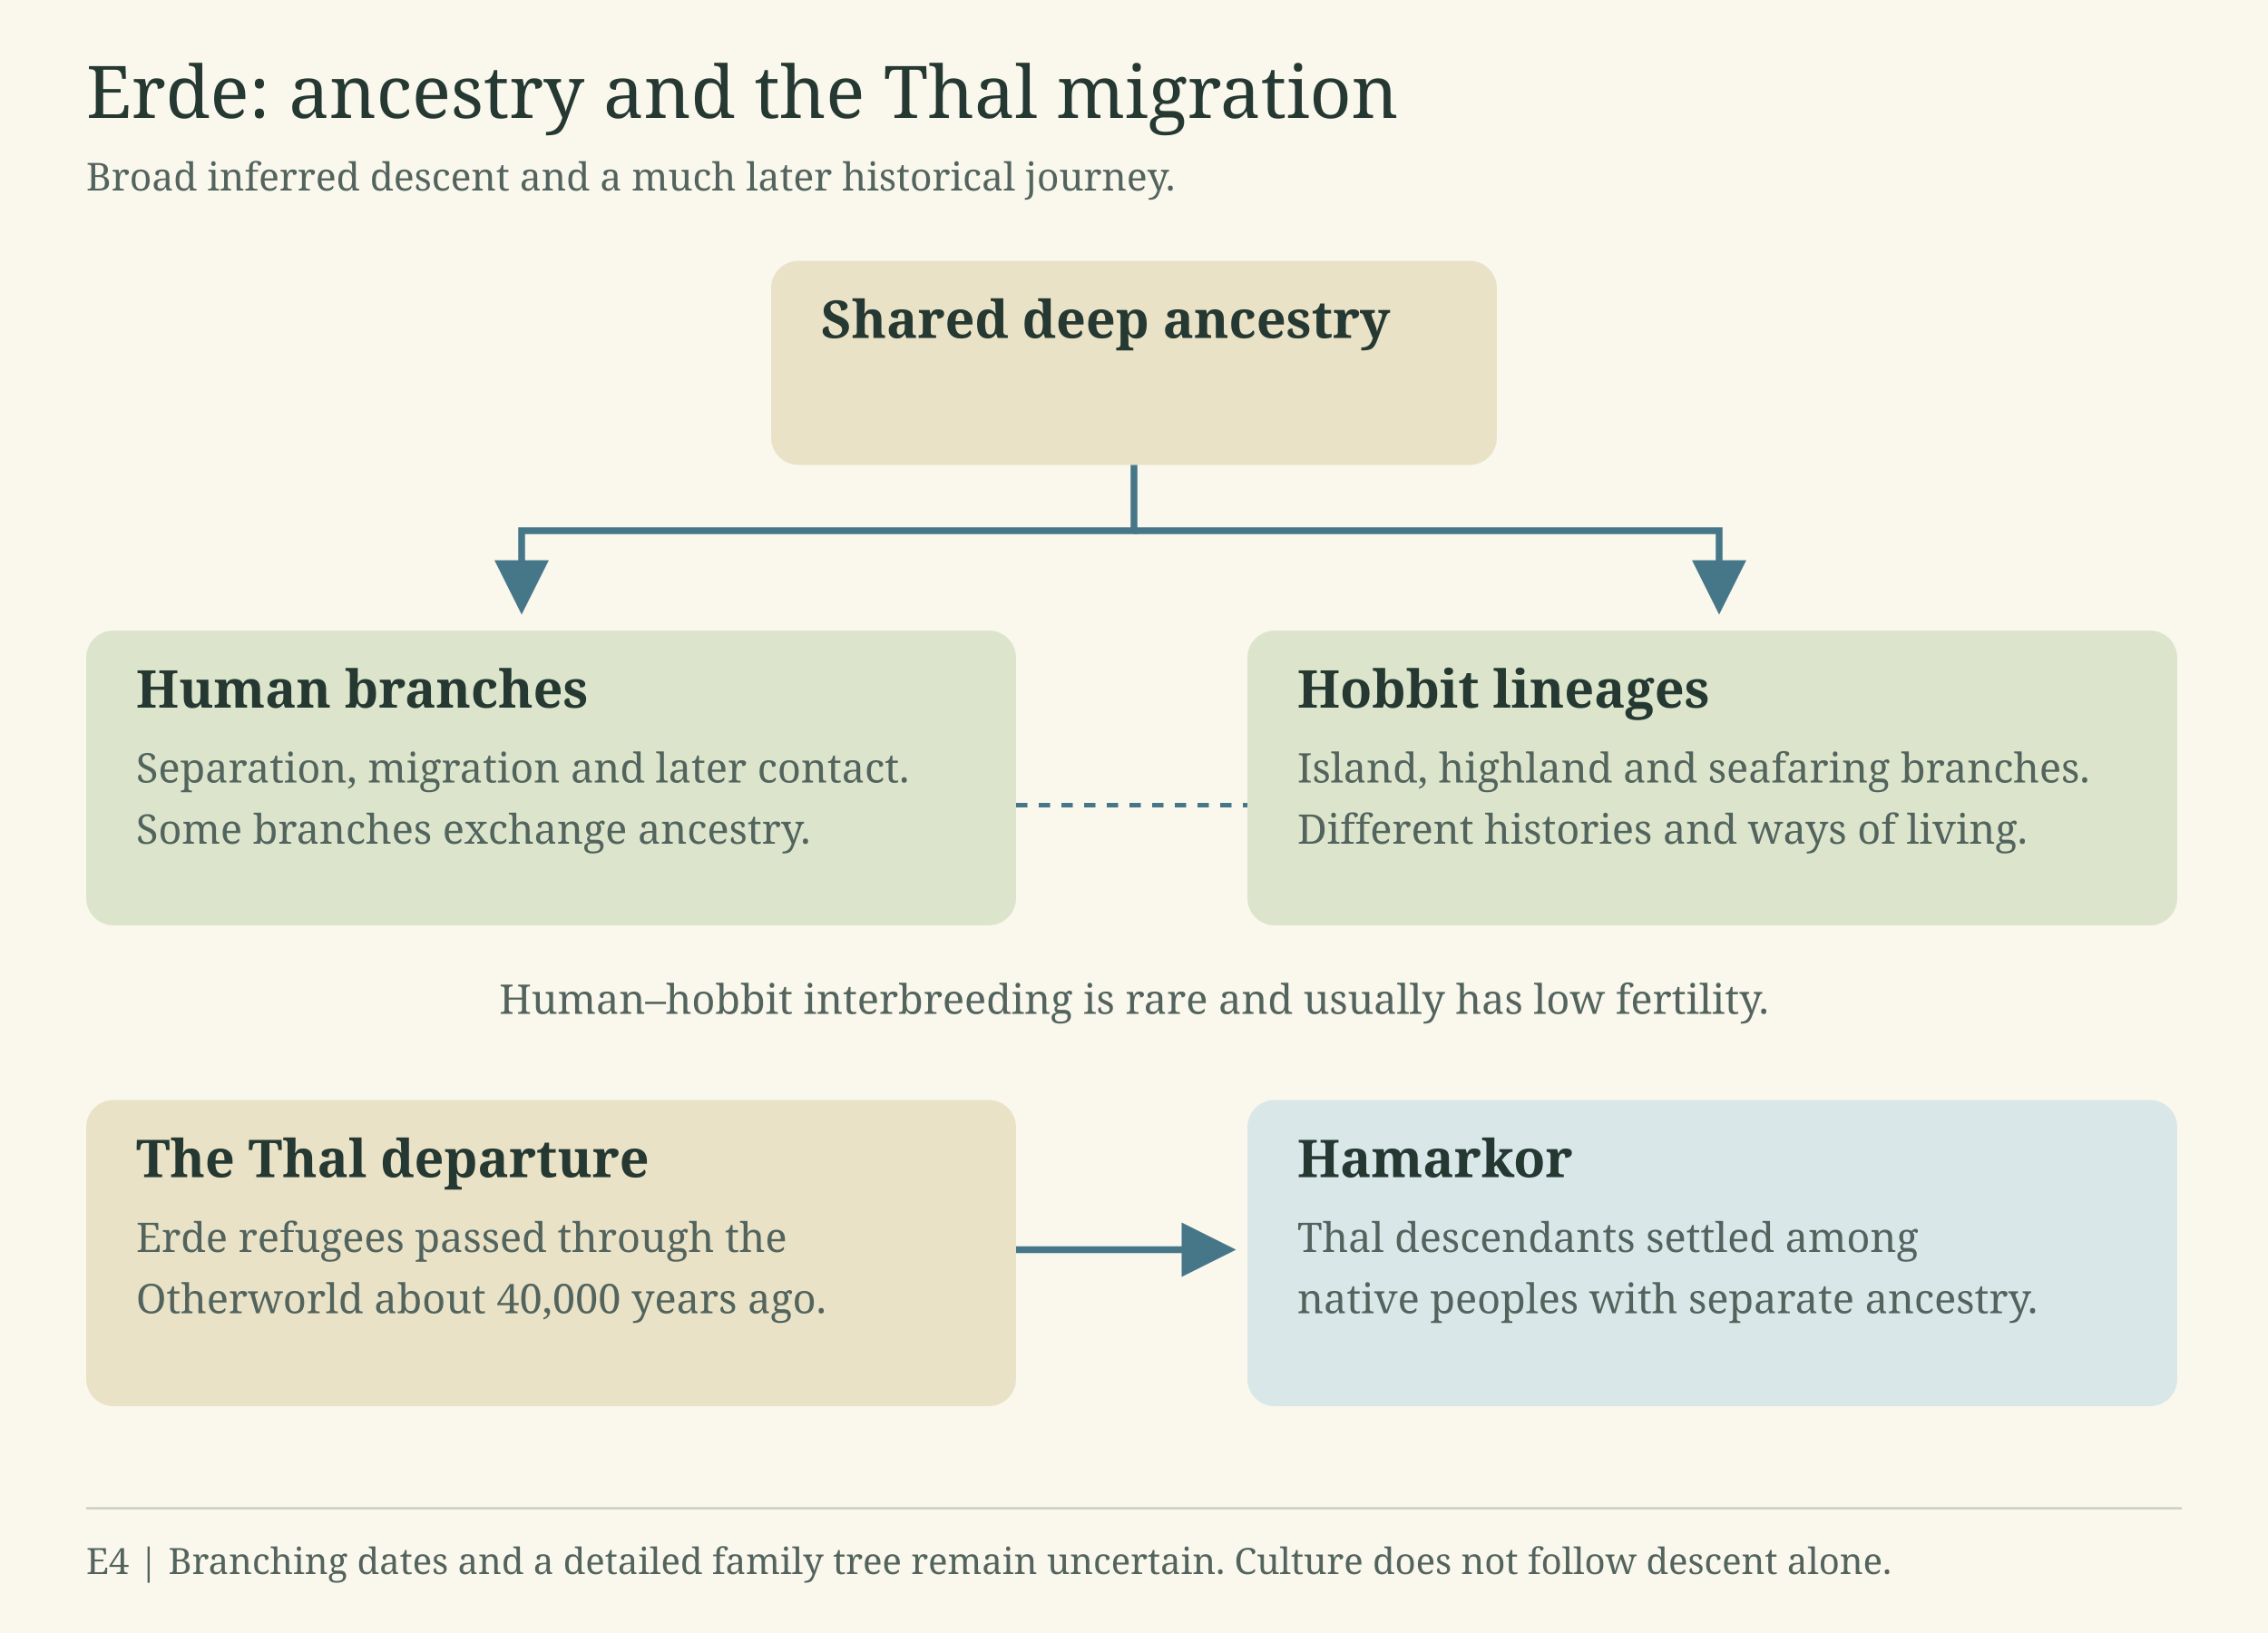
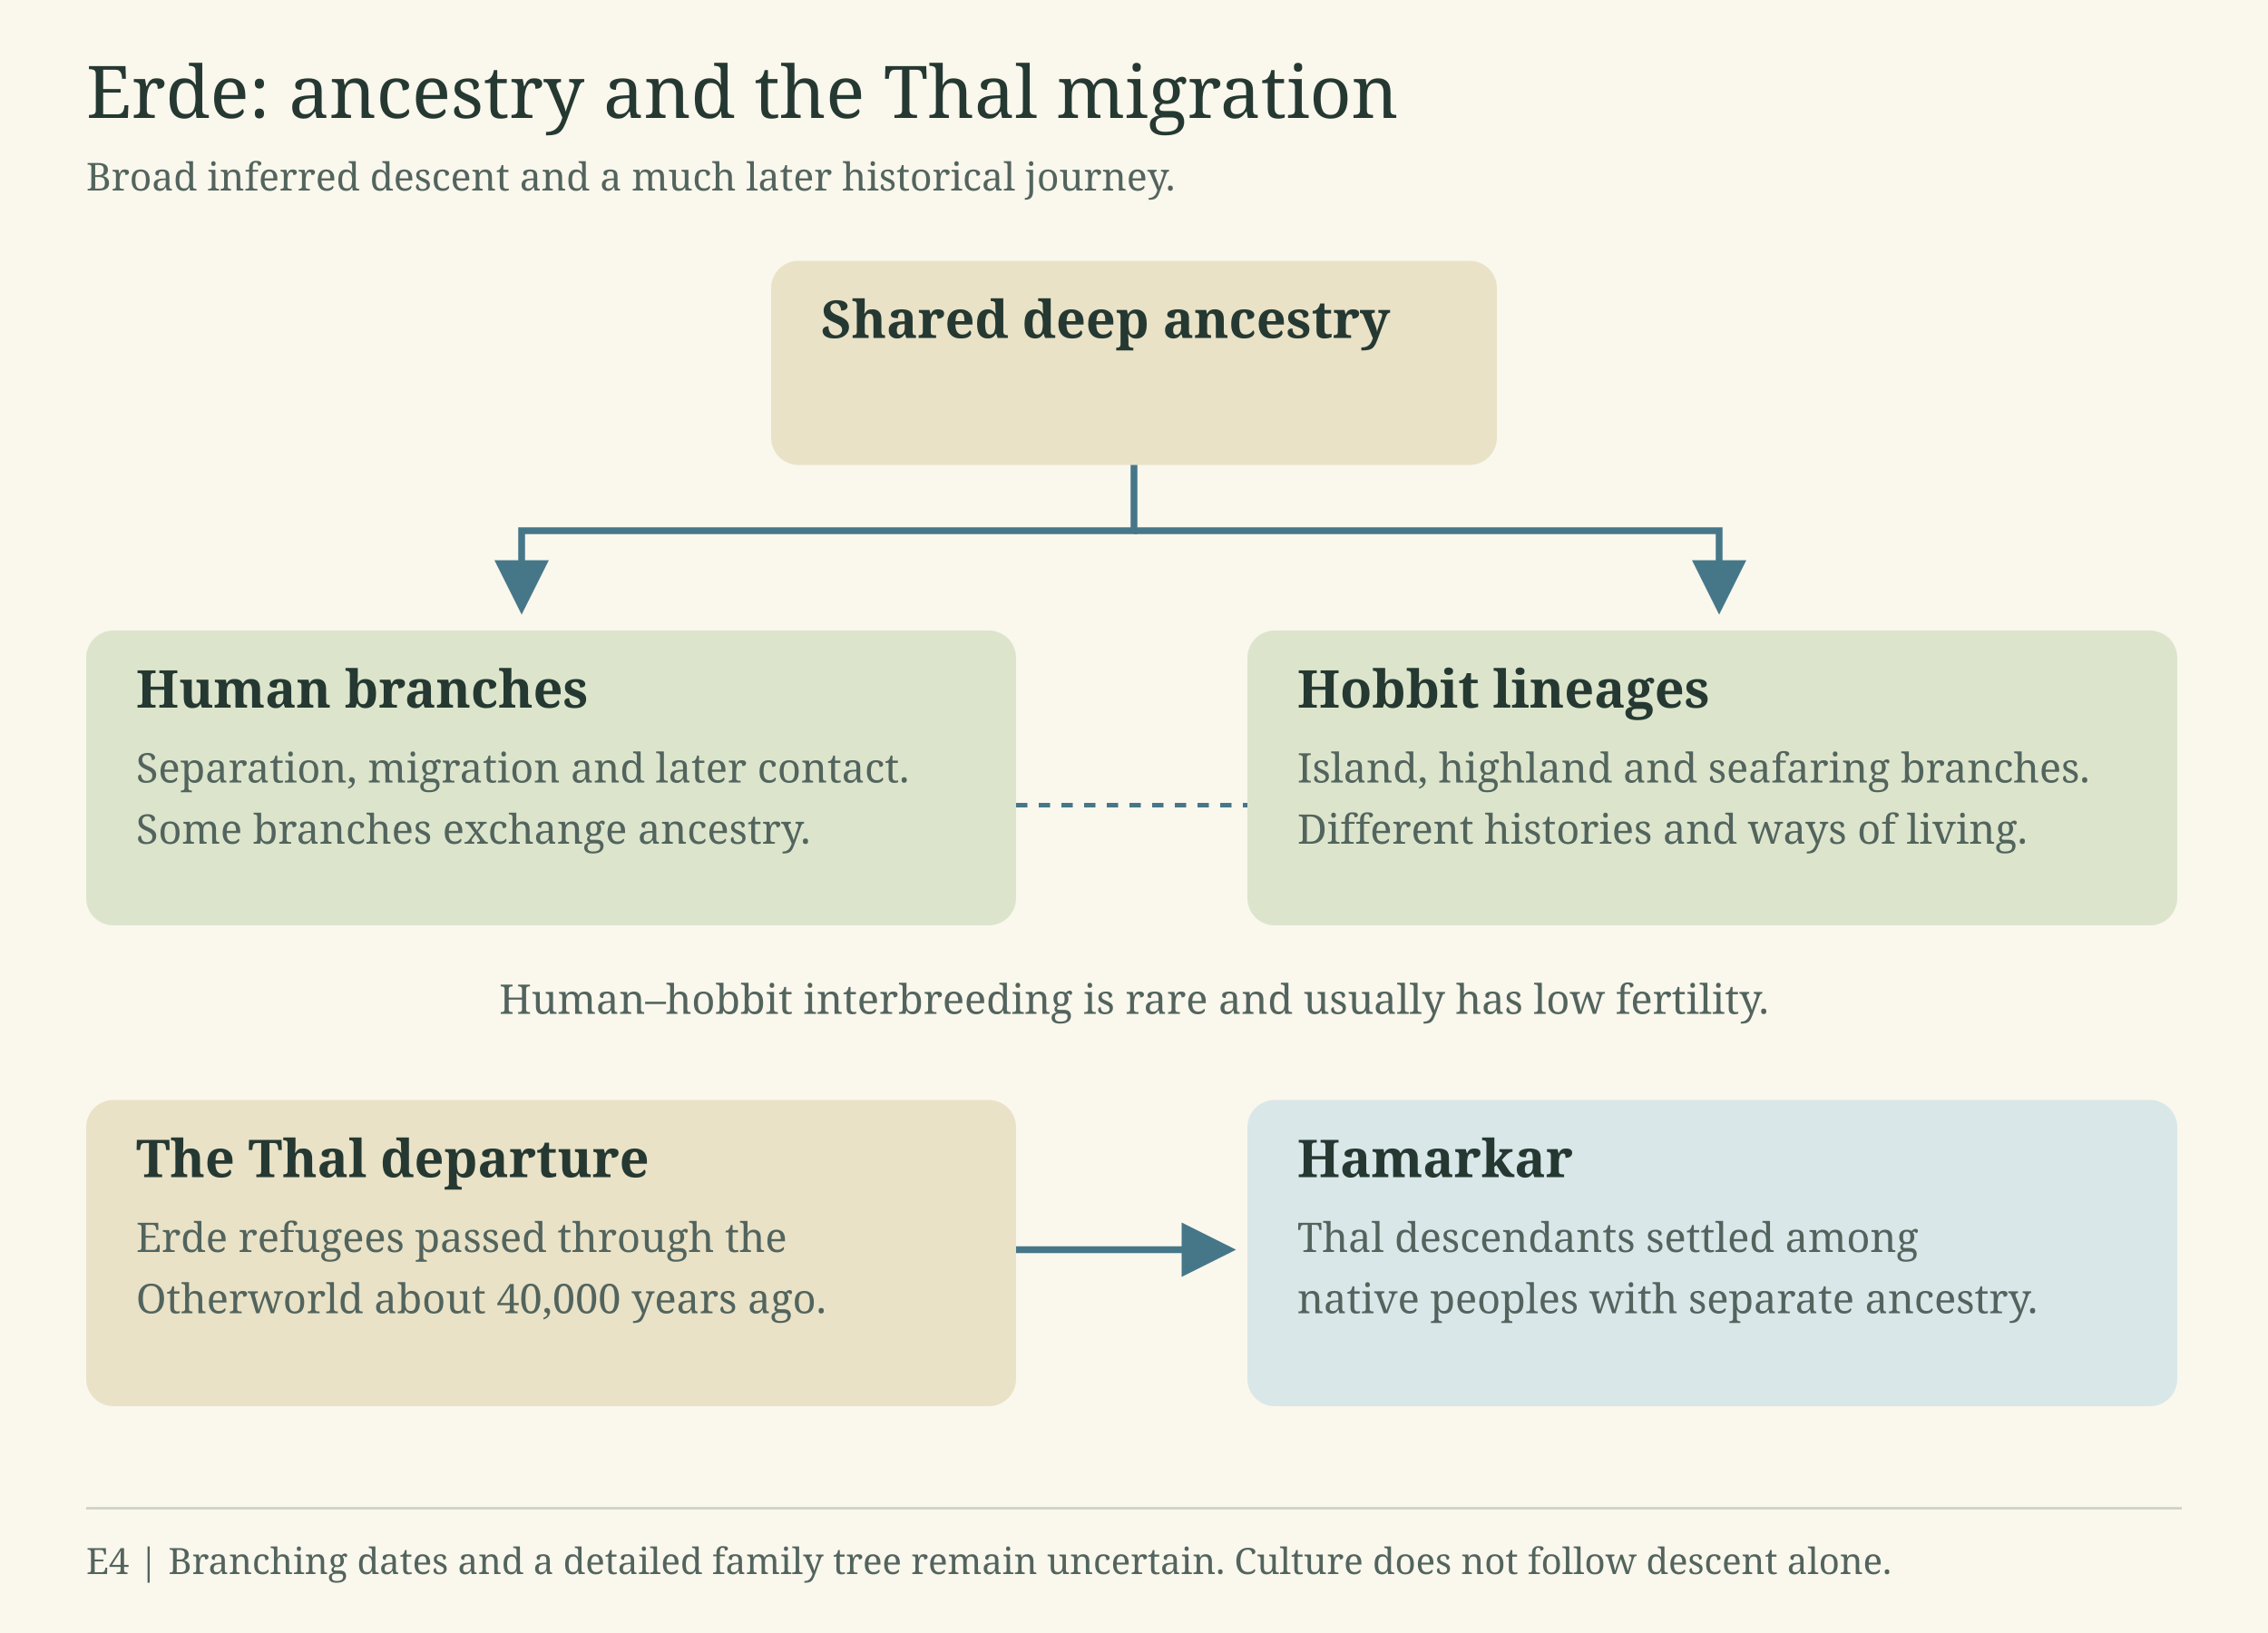
<svg xmlns="http://www.w3.org/2000/svg" width="1000" height="720" viewBox="0 0 1000 720" role="img" aria-labelledby="title desc">
  <defs>
    <marker id="arrow" markerWidth="8" markerHeight="8" refX="7" refY="4" orient="auto-start-reverse">
      <path d="M0 0L8 4L0 8" fill="#467789" />
    </marker>
    <linearGradient id="light">
      <stop stop-color="#d9b26a" />
      <stop offset=".42" stop-color="#d9b26a" />
      <stop offset=".5" stop-color="#77916f" />
      <stop offset=".58" stop-color="#344d49" />
      <stop offset="1" stop-color="#192e35" />
    </linearGradient>
  </defs>
  <rect width="1000" height="720" fill="#faf7ed" />
  <g font-family="Georgia,serif">
    <text x="38" y="52" font-size="32" fill="#253932" text-anchor="start" font-weight="normal">Erde: ancestry and the Thal migration</text>
    <text x="38" y="84" font-size="17" fill="#52645d" text-anchor="start" font-weight="normal">Broad inferred descent and a much later historical journey.</text>
    <rect x="340" y="115" width="320" height="90" rx="12" fill="#e9e2c7" />
    <text x="362" y="149" font-size="23" fill="#253932" text-anchor="start" font-weight="bold">Shared deep ancestry</text>
    <path d="M500 205 L500 234 L230 234 L230 268" fill="none" stroke="#467789" stroke-width="3" marker-end="url(#arrow)" />
    <path d="M500 234 L758 234 L758 268" fill="none" stroke="#467789" stroke-width="3" marker-end="url(#arrow)" />
    <rect x="38" y="278" width="410" height="130" rx="12" fill="#dce5cc" />
    <text x="60" y="312" font-size="23" fill="#253932" text-anchor="start" font-weight="bold">Human branches</text>
    <text x="60" y="345" font-size="18" fill="#52645d" text-anchor="start" font-weight="normal">Separation, migration and later contact.</text>
    <text x="60" y="372" font-size="18" fill="#52645d" text-anchor="start" font-weight="normal">Some branches exchange ancestry.</text>
    <rect x="550" y="278" width="410" height="130" rx="12" fill="#dce5cc" />
    <text x="572" y="312" font-size="23" fill="#253932" text-anchor="start" font-weight="bold">Hobbit lineages</text>
    <text x="572" y="345" font-size="18" fill="#52645d" text-anchor="start" font-weight="normal">Island, highland and seafaring branches.</text>
    <text x="572" y="372" font-size="18" fill="#52645d" text-anchor="start" font-weight="normal">Different histories and ways of living.</text>
    <line x1="448" y1="355" x2="550" y2="355" stroke="#467789" stroke-width="2" stroke-dasharray="5 5" />
    <text x="500" y="447" font-size="18" fill="#52645d" text-anchor="middle" font-weight="normal">Human–hobbit interbreeding is rare and usually has low fertility.</text>
    <rect x="38" y="485" width="410" height="135" rx="12" fill="#e9e2c7" />
    <text x="60" y="519" font-size="23" fill="#253932" text-anchor="start" font-weight="bold">The Thal departure</text>
    <text x="60" y="552" font-size="18" fill="#52645d" text-anchor="start" font-weight="normal">Erde refugees passed through the</text>
    <text x="60" y="579" font-size="18" fill="#52645d" text-anchor="start" font-weight="normal">Otherworld about 40,000 years ago.</text>
    <rect x="550" y="485" width="410" height="135" rx="12" fill="#d9e7e8" />
-     <text x="572" y="519" font-size="23" fill="#253932" text-anchor="start" font-weight="bold">Hamarkor</text>
+     <text x="572" y="519" font-size="23" fill="#253932" text-anchor="start" font-weight="bold">Hamarkar</text>
    <text x="572" y="552" font-size="18" fill="#52645d" text-anchor="start" font-weight="normal">Thal descendants settled among</text>
    <text x="572" y="579" font-size="18" fill="#52645d" text-anchor="start" font-weight="normal">native peoples with separate ancestry.</text>
    <path d="M448 551 L542 551" fill="none" stroke="#467789" stroke-width="3" marker-end="url(#arrow)" />
    <line x1="38" y1="665" x2="962" y2="665" stroke="#c8d0c2" stroke-width="1" stroke-dasharray="" />
    <text x="38" y="694" font-size="16" fill="#52645d" text-anchor="start" font-weight="normal">E4 | Branching dates and a detailed family tree remain uncertain. Culture does not follow descent alone.</text>
  </g>
</svg>
